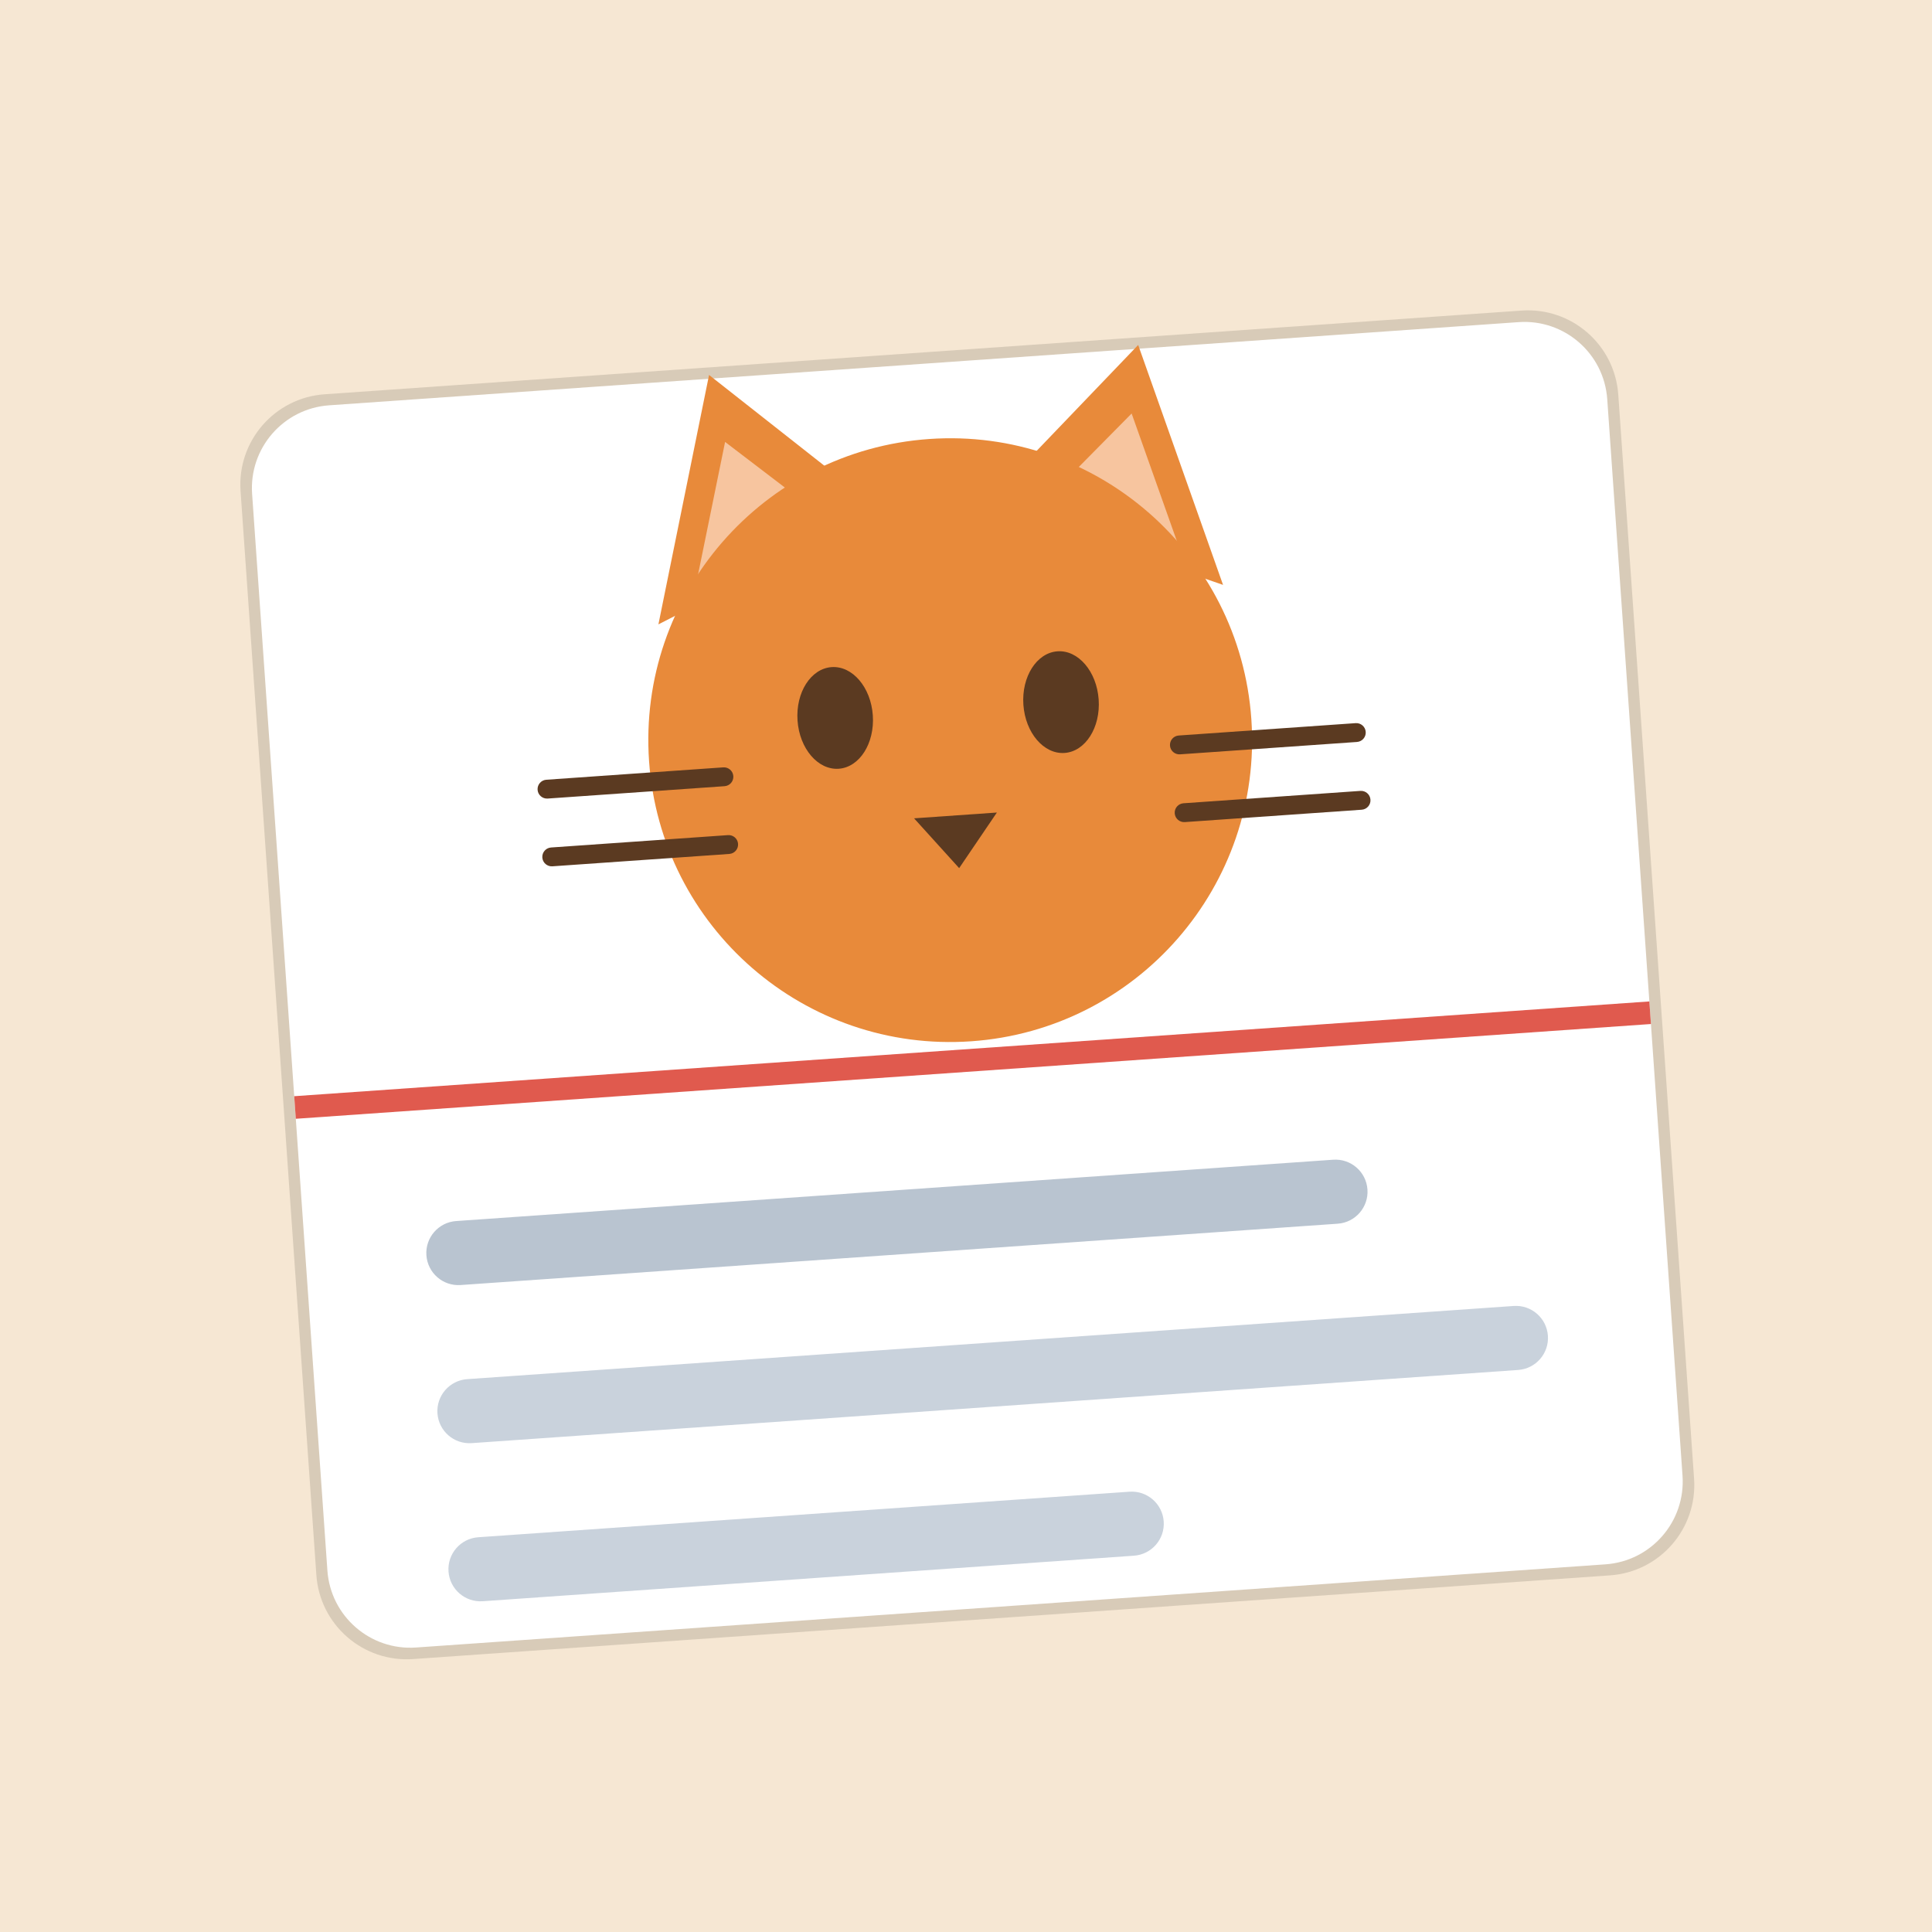
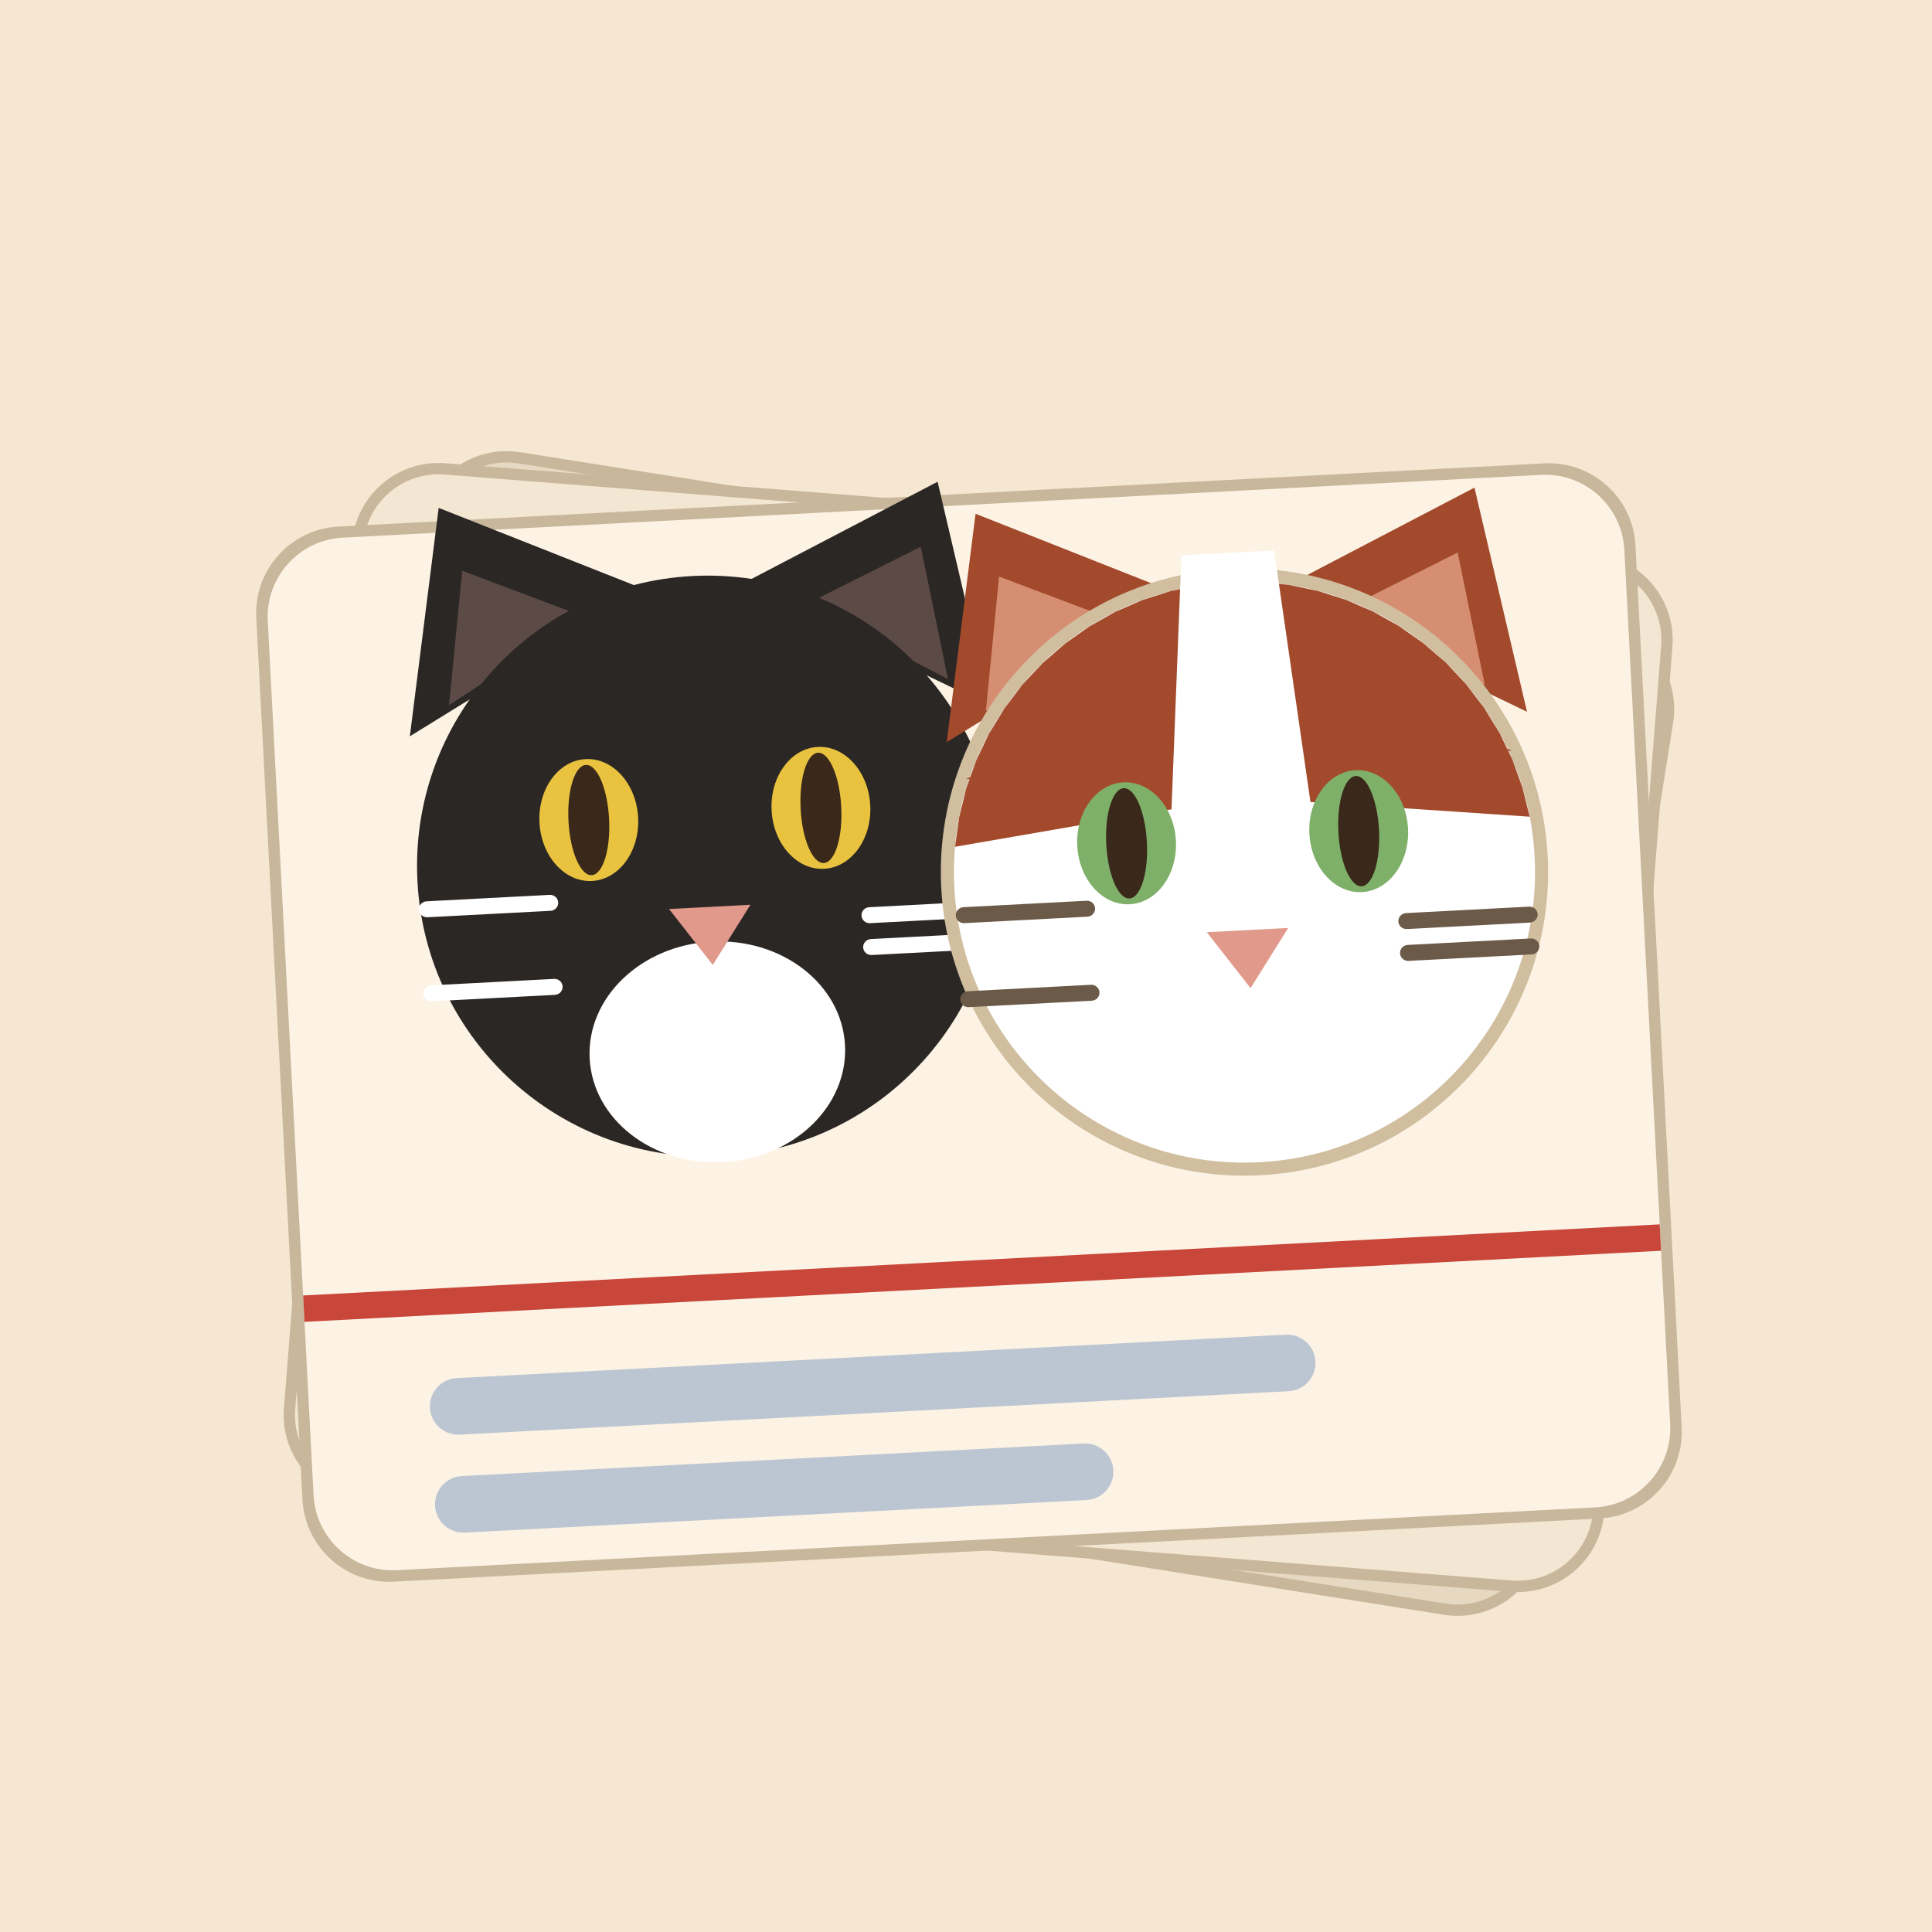
<svg xmlns="http://www.w3.org/2000/svg" width="1024" height="1024" viewBox="0 0 1024 1024">
  <rect width="1024" height="1024" fill="#F6E7D3" />
-   <g transform="rotate(-4 512 512)">
-     <rect x="146" y="186" width="732" height="672" rx="48" fill="#D8CBB8" />
-     <rect x="152" y="192" width="720" height="660" rx="44" fill="#FFFFFF" />
-     <rect x="152" y="556" width="720" height="12" fill="#E05A4E" />
-     <rect x="216" y="628" width="500" height="34" rx="17" fill="#B9C4D0" />
-     <rect x="216" y="712" width="590" height="34" rx="17" fill="#C9D2DC" />
-     <rect x="216" y="796" width="380" height="34" rx="17" fill="#C9D2DC" />
-     <g>
-       <path d="M 362 320 L 398 190 L 484 268 Z" fill="#E88A3A" />
-       <path d="M 662 320 L 626 190 L 540 268 Z" fill="#E88A3A" />
-       <path d="M 384 298 L 404 226 L 454 270 Z" fill="#F7C59F" />
-       <path d="M 640 298 L 620 226 L 570 270 Z" fill="#F7C59F" />
-       <circle cx="512" cy="392" r="160" fill="#E88A3A" />
-       <ellipse cx="452" cy="376" rx="20" ry="27" fill="#5B3A21" />
-       <ellipse cx="572" cy="376" rx="20" ry="27" fill="#5B3A21" />
-       <path d="M 490 432 L 534 432 L 512 460 Z" fill="#5B3A21" />
-       <g fill="#5B3A21">
-         <rect x="292" y="398" width="104" height="10" rx="5" />
-         <rect x="292" y="434" width="104" height="10" rx="5" />
-         <rect x="628" y="398" width="104" height="10" rx="5" />
-         <rect x="628" y="434" width="104" height="10" rx="5" />
-       </g>
-     </g>
+   <g transform="rotate(9 512 512)">
+     <rect x="190" y="280" width="672" height="532" rx="46" fill="#C9B79C" />
+     <rect x="196" y="286" width="660" height="520" rx="40" fill="#E7D8C1" />
+   </g>
+   <g transform="rotate(4.5 512 512)">
+     <rect x="170" y="268" width="702" height="552" rx="46" fill="#C9B79C" />
+     <rect x="176" y="274" width="690" height="540" rx="40" fill="#F3E6D2" />
+   </g>
+   <g transform="rotate(-3 512 512)">
+     <rect x="146" y="262" width="732" height="560" rx="46" fill="#C9B79C" />
+     <rect x="152" y="268" width="720" height="548" rx="42" fill="#FDF3E4" />
+     <polygon points="224.0,375.0 245.6,254.9 353.4,304.2" fill="#2B2724" />
+     <polygon points="532.0,375.0 510.4,254.9 402.6,304.2" fill="#2B2724" />
+     <polygon points="245.6,359.6 256.3,288.8 319.5,316.5" fill="#5C4A47" />
+     <polygon points="510.4,359.6 499.7,288.8 436.5,316.5" fill="#5C4A47" />
+     <circle cx="378" cy="452" r="154" fill="#2B2724" />
+     <ellipse cx="378" cy="550.56" rx="67.76" ry="58.52" fill="#FFFFFF" />
+     <ellipse cx="316.4" cy="424.28" rx="26.18" ry="32.34" fill="#E9C33F" />
+     <ellipse cx="316.4" cy="424.28" rx="10.78" ry="29.26" fill="#3A281A" />
+     <ellipse cx="439.6" cy="424.28" rx="26.18" ry="32.34" fill="#E9C33F" />
+     <ellipse cx="439.6" cy="424.28" rx="10.78" ry="29.26" fill="#3A281A" />
+     <polygon points="356.4,473.6 399.6,473.6 378.0,504.4" fill="#E0998A" />
+     <rect x="224.0" y="462.8" width="73.92" height="8.47" rx="4.312" fill="#FFFFFF" />
+     <rect x="458.08" y="478.2" width="73.92" height="8.47" rx="4.312" fill="#FFFFFF" />
+     <rect x="224.0" y="507.4" width="73.92" height="8.47" rx="4.312" fill="#FFFFFF" />
+     <rect x="458.08" y="495.1" width="73.92" height="8.47" rx="4.312" fill="#FFFFFF" />
+     <polygon points="508.0,393.0 529.6,272.9 637.4,322.2" fill="#A34A2C" />
+     <polygon points="816.0,393.0 794.4,272.9 686.6,322.2" fill="#A34A2C" />
+     <polygon points="529.6,377.6 540.3,306.8 603.5,334.5" fill="#D68E72" />
+     <polygon points="794.4,377.6 783.7,306.8 720.5,334.5" fill="#D68E72" />
+     <circle cx="662" cy="470" r="160.93" fill="#D0BE9F" />
+     <circle cx="662" cy="470" r="154" fill="#FFFFFF" />
+     <polygon points="509.5,448.6 512.5,433.1 517.0,418.1 523.1,403.5 530.6,389.7 539.5,376.7 549.6,364.7 561.0,353.8 573.4,344.1 586.7,335.7 600.8,328.7 615.5,323.2 630.7,319.2 646.3,316.8 662.0,316.0 677.7,316.8 693.3,319.2 708.5,323.2 723.2,328.7 737.3,335.7 750.6,344.1 763.0,353.8 774.4,364.7 784.5,376.7 793.4,389.7 800.9,403.5 807.0,418.1 811.5,433.1 814.5,448.6 517.2,413.0 529.3,408.4 541.4,404.3 553.4,400.6 565.5,397.3 577.6,394.5 589.6,392.0 601.7,390.0 613.7,388.3 625.8,387.0 637.9,386.0 649.9,385.5 662.0,385.3 674.1,385.5 686.1,386.0 698.2,387.0 710.3,388.3 722.3,390.0 734.4,392.0 746.4,394.5 758.5,397.3 770.6,400.6 782.6,404.3 794.7,408.4 806.8,413.0" fill="#A34A2C" />
+     <polygon points="637.4,300.6 686.6,300.6 699.0,436.1 625.0,436.1" fill="#FFFFFF" />
+     <ellipse cx="600.4" cy="451.52" rx="26.18" ry="32.34" fill="#7FB069" />
+     <ellipse cx="600.4" cy="451.52" rx="10.78" ry="29.26" fill="#3A281A" />
+     <ellipse cx="723.6" cy="451.52" rx="26.18" ry="32.34" fill="#7FB069" />
+     <ellipse cx="723.6" cy="451.52" rx="10.78" ry="29.26" fill="#3A281A" />
+     <polygon points="640.4,500.8 683.6,500.8 662.0,531.6" fill="#E0998A" />
+     <rect x="508.0" y="480.8" width="73.92" height="8.47" rx="4.312" fill="#6B5A48" />
+     <rect x="742.08" y="496.2" width="73.92" height="8.47" rx="4.312" fill="#6B5A48" />
+     <rect x="508.0" y="525.4" width="73.92" height="8.47" rx="4.312" fill="#6B5A48" />
+     <rect x="742.08" y="513.1" width="73.92" height="8.47" rx="4.312" fill="#6B5A48" />
+     <rect x="152" y="668" width="720" height="14" fill="#C8463A" />
+     <rect x="216" y="716" width="470" height="30" rx="15" fill="#BCC6D2" />
+     <rect x="216" y="768" width="360" height="30" rx="15" fill="#BCC6D2" />
  </g>
</svg>
